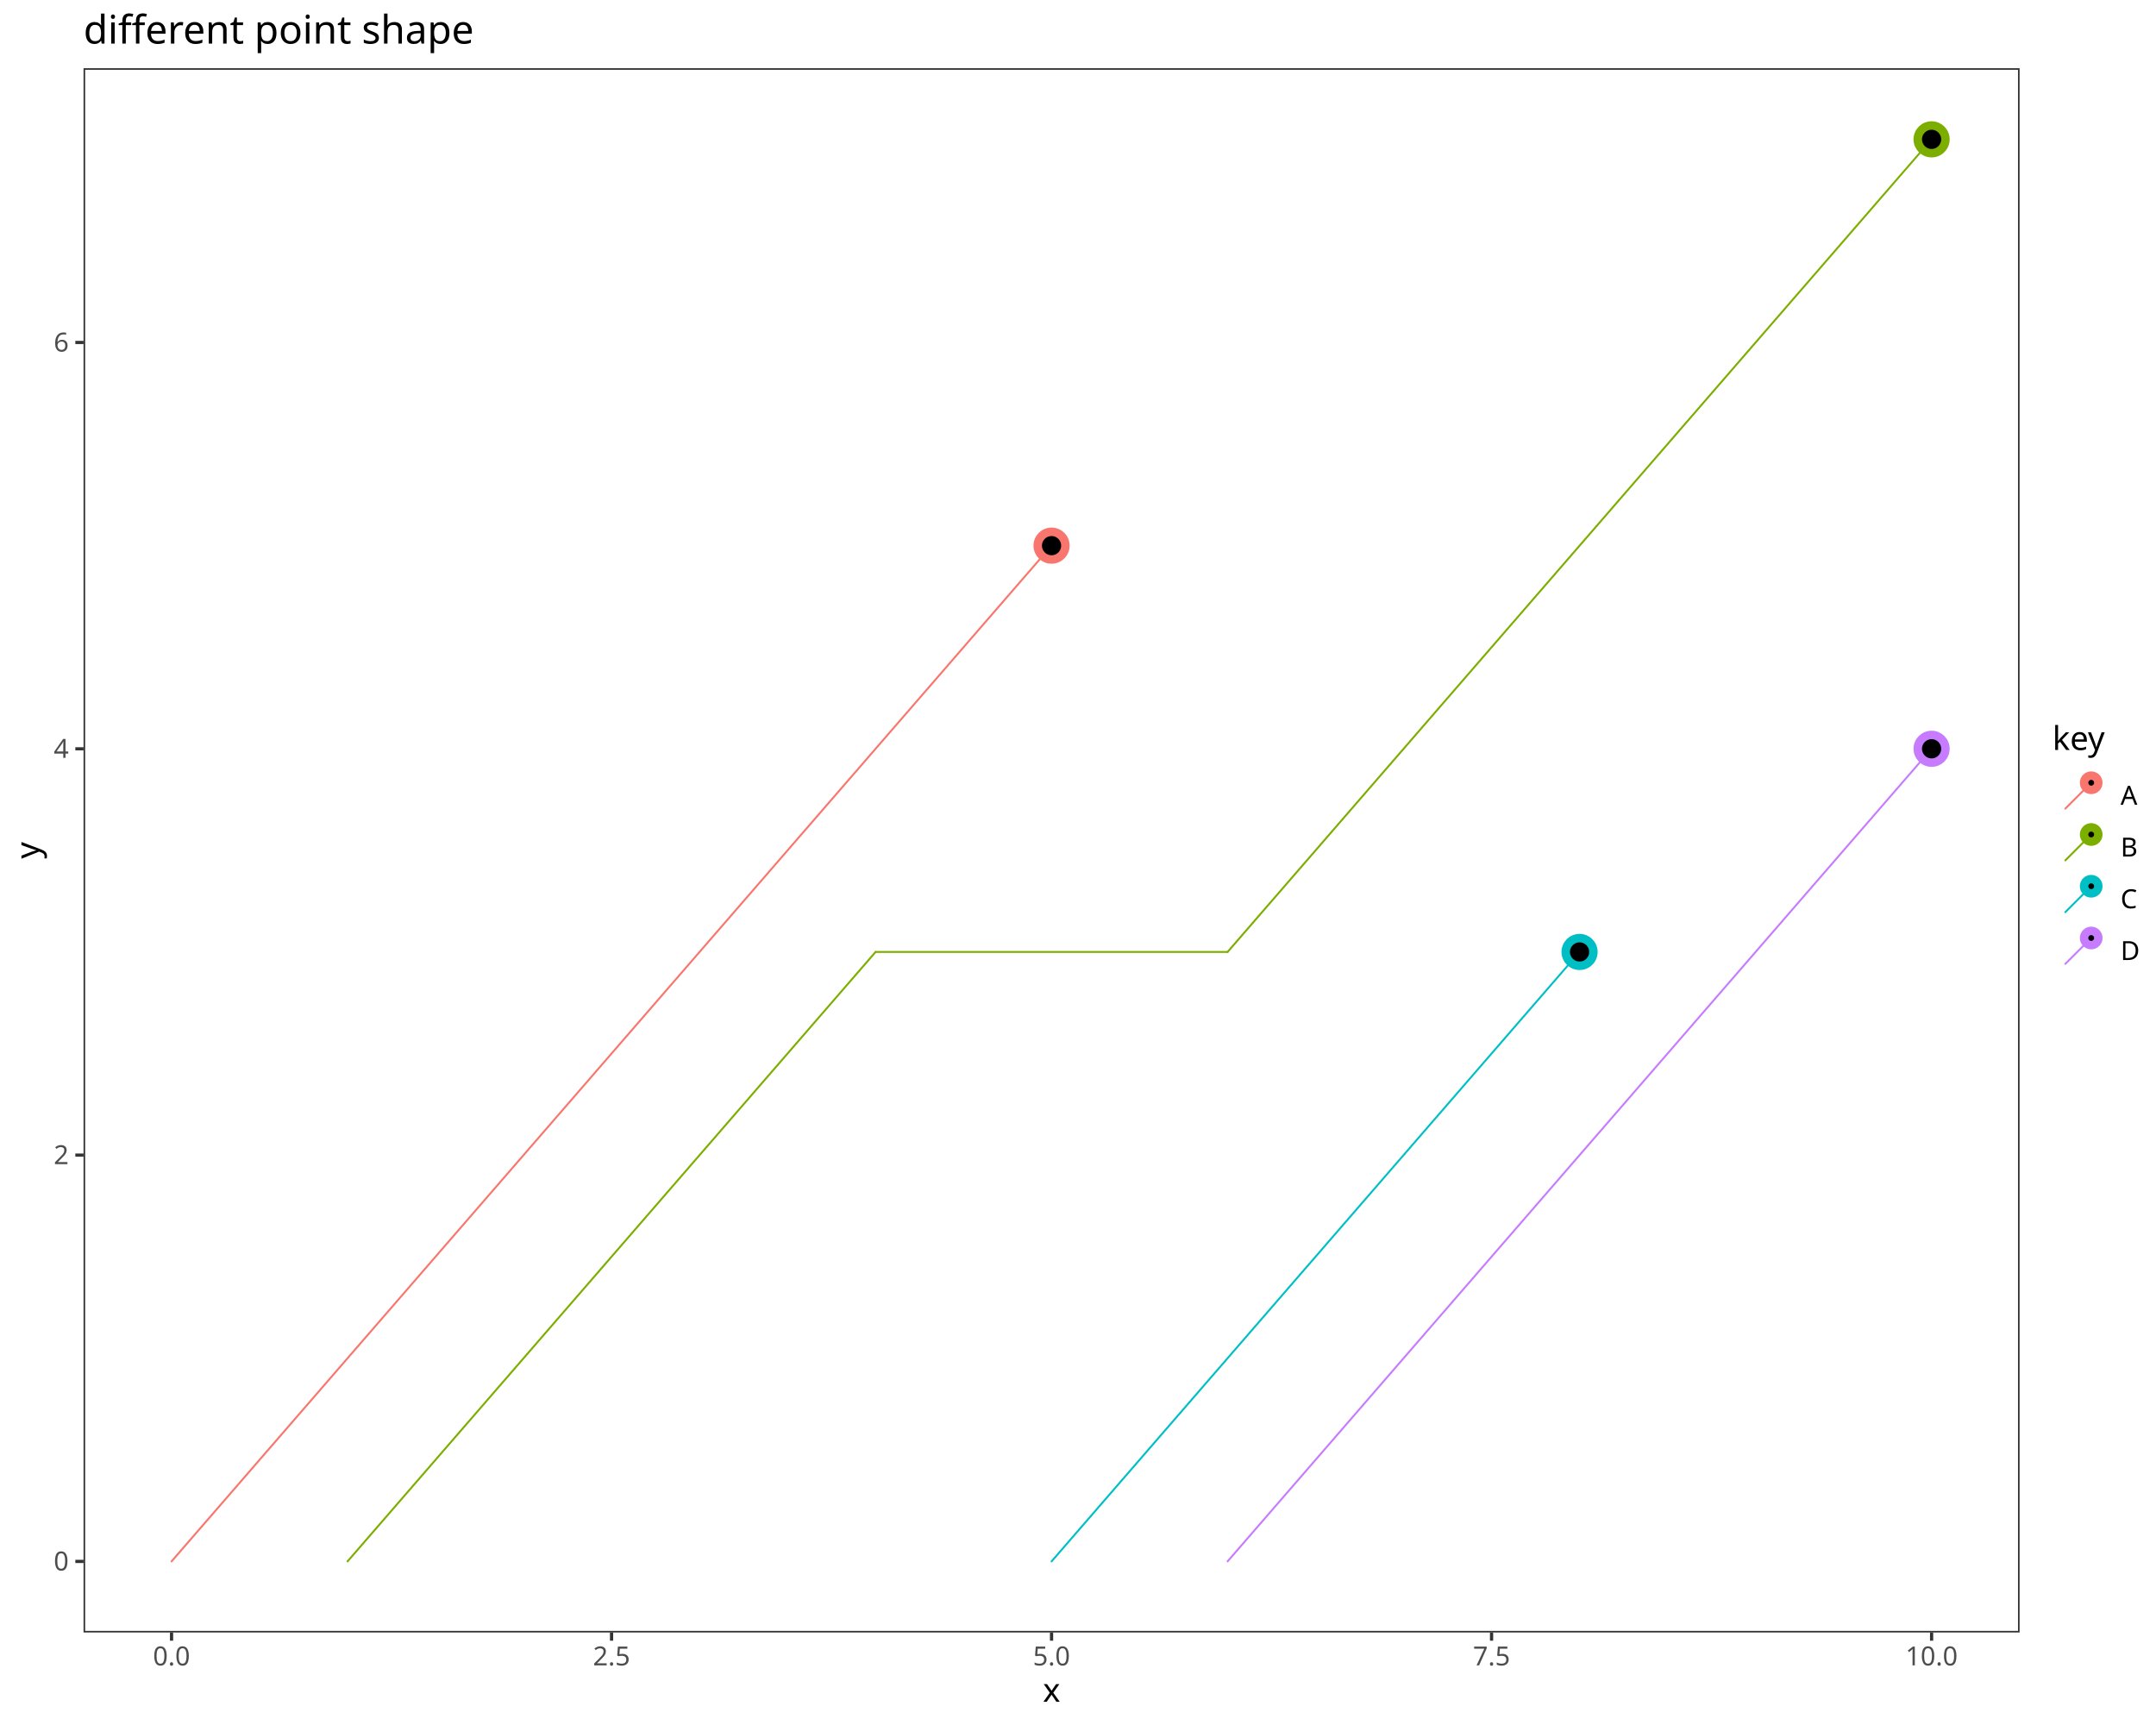
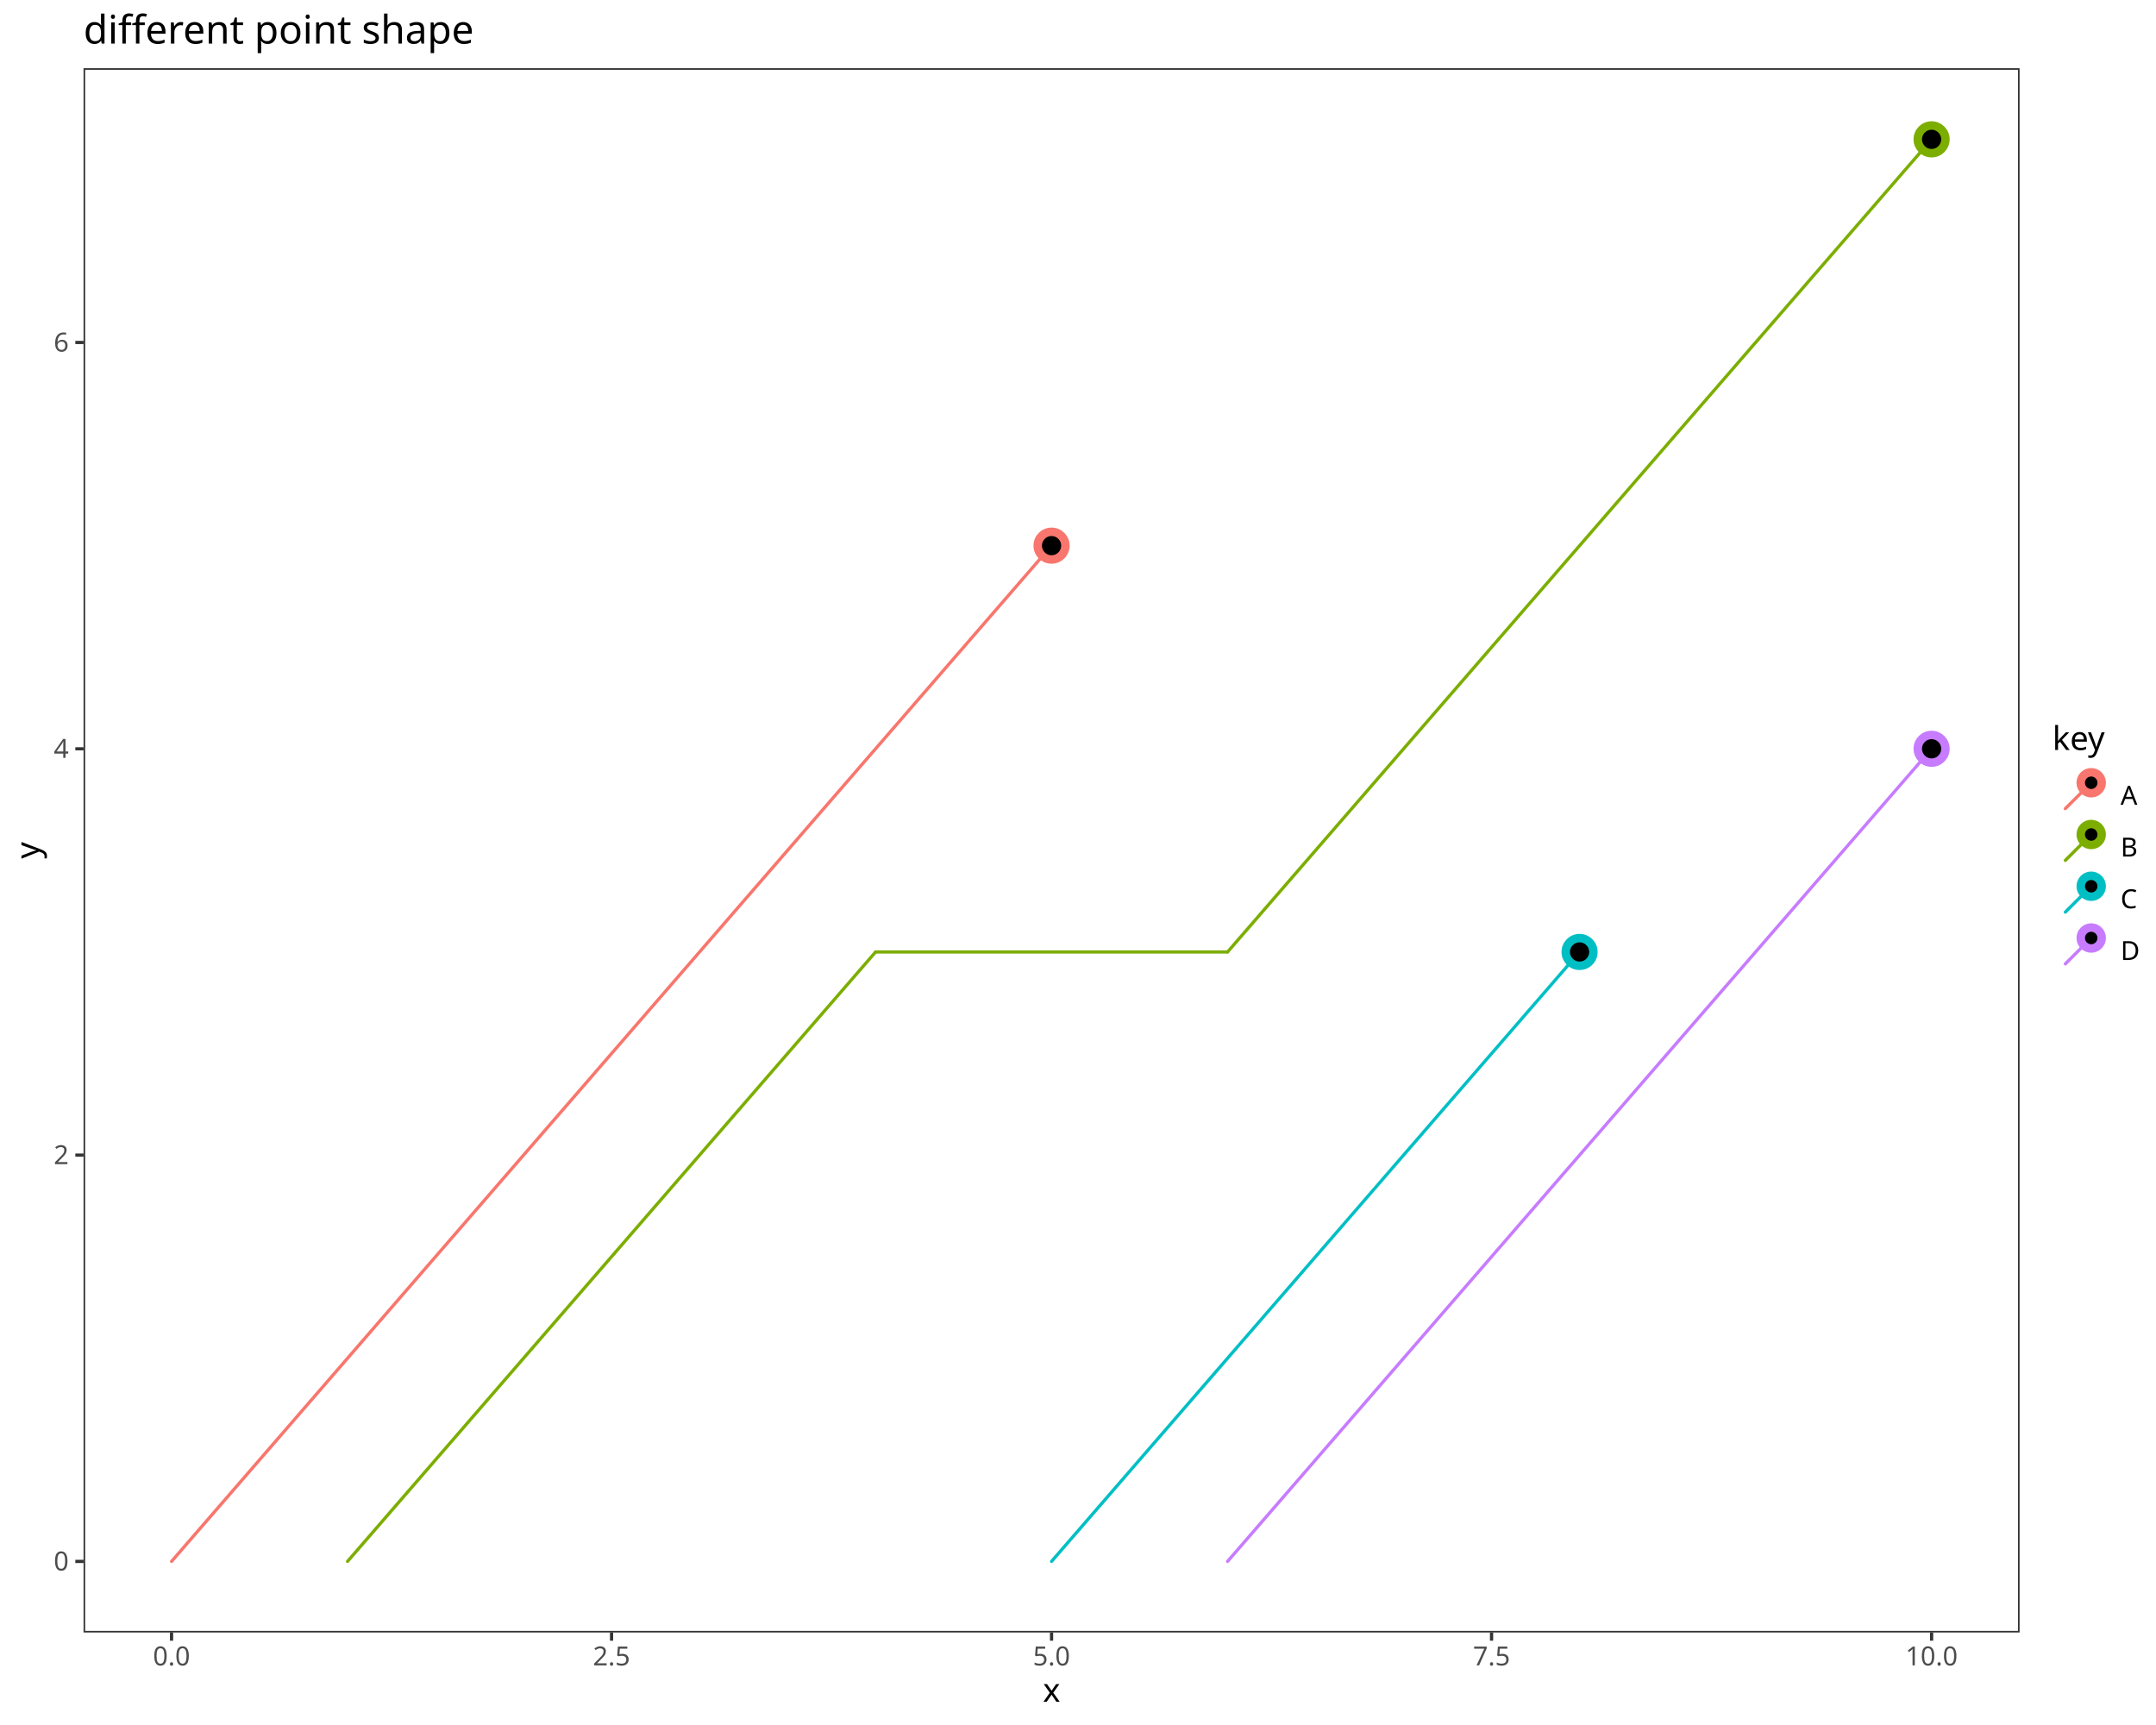
<svg xmlns="http://www.w3.org/2000/svg" class="svglite" data-engine-version="2.0" width="720.00pt" height="576.00pt" viewBox="0 0 720.00 576.00">
  <defs>
    <style type="text/css">
    .svglite line, .svglite polyline, .svglite polygon, .svglite path, .svglite rect, .svglite circle {
      fill: none;
      stroke: #000000;
      stroke-linecap: round;
      stroke-linejoin: round;
      stroke-miterlimit: 10.00;
    }
  </style>
  </defs>
  <rect width="100%" height="100%" style="stroke: none; fill: #FFFFFF;" />
  <defs>
    <clipPath id="cpMC4wMHw3MjAuMDB8MC4wMHw1NzYuMDA=">
      <rect x="0.00" y="0.00" width="720.00" height="576.00" />
    </clipPath>
  </defs>
  <g clip-path="url(#cpMC4wMHw3MjAuMDB8MC4wMHw1NzYuMDA=)">
    <rect x="0.00" y="0.00" width="720.00" height="576.00" style="stroke-width: 1.07; stroke: #FFFFFF; fill: #FFFFFF;" />
  </g>
  <defs>
    <clipPath id="cpMjcuOTB8Njc0LjQ1fDIyLjc4fDU0NS4xMQ==">
      <rect x="27.90" y="22.78" width="646.55" height="522.33" />
    </clipPath>
  </defs>
  <g clip-path="url(#cpMjcuOTB8Njc0LjQ1fDIyLjc4fDU0NS4xMQ==)">
    <rect x="27.90" y="22.78" width="646.55" height="522.33" style="stroke-width: 1.07; stroke: none; fill: #FFFFFF;" />
-     <line x1="57.29" y1="521.37" x2="351.17" y2="182.20" style="stroke-width: 0.64; stroke: #F8766D;" />
+     <line x1="57.29" y1="521.37" x2="351.17" y2="182.20" style="stroke-width: 1.07; stroke: #F8766D;" />
    <circle cx="351.17" cy="182.20" r="4.62" style="stroke-width: 2.83; stroke: #F8766D; fill: #000000;" />
-     <line x1="116.06" y1="521.37" x2="292.40" y2="317.87" style="stroke-width: 0.64; stroke: #7CAE00;" />
-     <line x1="292.40" y1="317.87" x2="409.95" y2="317.87" style="stroke-width: 0.64; stroke: #7CAE00;" />
-     <line x1="409.95" y1="317.87" x2="645.06" y2="46.53" style="stroke-width: 0.64; stroke: #7CAE00;" />
+     <line x1="116.06" y1="521.37" x2="292.40" y2="317.87" style="stroke-width: 1.07; stroke: #7CAE00;" />
+     <line x1="292.40" y1="317.87" x2="409.95" y2="317.87" style="stroke-width: 1.07; stroke: #7CAE00;" />
+     <line x1="409.95" y1="317.87" x2="645.06" y2="46.53" style="stroke-width: 1.07; stroke: #7CAE00;" />
    <circle cx="645.06" cy="46.53" r="4.62" style="stroke-width: 2.83; stroke: #7CAE00; fill: #000000;" />
-     <line x1="351.17" y1="521.37" x2="527.50" y2="317.87" style="stroke-width: 0.64; stroke: #00BFC4;" />
+     <line x1="351.17" y1="521.37" x2="527.50" y2="317.87" style="stroke-width: 1.07; stroke: #00BFC4;" />
    <circle cx="527.50" cy="317.87" r="4.62" style="stroke-width: 2.83; stroke: #00BFC4; fill: #000000;" />
-     <line x1="409.95" y1="521.37" x2="645.06" y2="250.03" style="stroke-width: 0.64; stroke: #C77CFF;" />
+     <line x1="409.95" y1="521.37" x2="645.06" y2="250.03" style="stroke-width: 1.07; stroke: #C77CFF;" />
    <circle cx="645.06" cy="250.03" r="4.62" style="stroke-width: 2.83; stroke: #C77CFF; fill: #000000;" />
    <rect x="27.90" y="22.78" width="646.55" height="522.33" style="stroke-width: 1.07; stroke: #333333;" />
  </g>
  <g clip-path="url(#cpMC4wMHw3MjAuMDB8MC4wMHw1NzYuMDA=)">
    <text x="22.97" y="524.40" text-anchor="end" style="font-size: 8.80px; fill: #4D4D4D; font-family: sans;" textLength="4.89px" lengthAdjust="spacingAndGlyphs">0</text>
    <text x="22.97" y="388.73" text-anchor="end" style="font-size: 8.80px; fill: #4D4D4D; font-family: sans;" textLength="4.89px" lengthAdjust="spacingAndGlyphs">2</text>
    <text x="22.97" y="253.06" text-anchor="end" style="font-size: 8.80px; fill: #4D4D4D; font-family: sans;" textLength="4.89px" lengthAdjust="spacingAndGlyphs">4</text>
    <text x="22.97" y="117.39" text-anchor="end" style="font-size: 8.80px; fill: #4D4D4D; font-family: sans;" textLength="4.89px" lengthAdjust="spacingAndGlyphs">6</text>
    <polyline points="25.16,521.37 27.90,521.37 " style="stroke-width: 1.07; stroke: #333333; stroke-linecap: butt;" />
    <polyline points="25.16,385.70 27.90,385.70 " style="stroke-width: 1.07; stroke: #333333; stroke-linecap: butt;" />
    <polyline points="25.16,250.03 27.90,250.03 " style="stroke-width: 1.07; stroke: #333333; stroke-linecap: butt;" />
    <polyline points="25.16,114.36 27.90,114.36 " style="stroke-width: 1.07; stroke: #333333; stroke-linecap: butt;" />
    <polyline points="57.29,547.85 57.29,545.11 " style="stroke-width: 1.07; stroke: #333333; stroke-linecap: butt;" />
    <polyline points="204.23,547.85 204.23,545.11 " style="stroke-width: 1.07; stroke: #333333; stroke-linecap: butt;" />
    <polyline points="351.17,547.85 351.17,545.11 " style="stroke-width: 1.07; stroke: #333333; stroke-linecap: butt;" />
    <polyline points="498.11,547.85 498.11,545.11 " style="stroke-width: 1.07; stroke: #333333; stroke-linecap: butt;" />
    <polyline points="645.06,547.85 645.06,545.11 " style="stroke-width: 1.07; stroke: #333333; stroke-linecap: butt;" />
    <text x="57.29" y="556.10" text-anchor="middle" style="font-size: 8.80px; fill: #4D4D4D; font-family: sans;" textLength="12.23px" lengthAdjust="spacingAndGlyphs">0.0</text>
    <text x="204.23" y="556.10" text-anchor="middle" style="font-size: 8.80px; fill: #4D4D4D; font-family: sans;" textLength="12.23px" lengthAdjust="spacingAndGlyphs">2.5</text>
    <text x="351.17" y="556.10" text-anchor="middle" style="font-size: 8.80px; fill: #4D4D4D; font-family: sans;" textLength="12.23px" lengthAdjust="spacingAndGlyphs">5.0</text>
    <text x="498.11" y="556.10" text-anchor="middle" style="font-size: 8.80px; fill: #4D4D4D; font-family: sans;" textLength="12.23px" lengthAdjust="spacingAndGlyphs">7.5</text>
    <text x="645.06" y="556.10" text-anchor="middle" style="font-size: 8.80px; fill: #4D4D4D; font-family: sans;" textLength="17.13px" lengthAdjust="spacingAndGlyphs">10.0</text>
    <text x="351.17" y="568.24" text-anchor="middle" style="font-size: 11.00px; font-family: sans;" textLength="5.50px" lengthAdjust="spacingAndGlyphs">x</text>
    <text transform="translate(13.05,283.95) rotate(-90)" text-anchor="middle" style="font-size: 11.00px; font-family: sans;" textLength="5.50px" lengthAdjust="spacingAndGlyphs">y</text>
    <rect x="685.40" y="241.72" width="29.12" height="84.45" style="stroke-width: 1.07; stroke: none; fill: #FFFFFF;" />
    <text x="685.40" y="250.43" style="font-size: 11.00px; font-family: sans;" textLength="17.13px" lengthAdjust="spacingAndGlyphs">key</text>
    <rect x="685.40" y="257.05" width="17.28" height="17.28" style="stroke-width: 1.07; stroke: none; fill: #FFFFFF;" />
-     <line x1="689.72" y1="270.01" x2="698.36" y2="261.37" style="stroke-width: 0.64; stroke: #F8766D;" />
-     <circle cx="698.36" cy="261.37" r="2.38" style="stroke-width: 2.83; stroke: #F8766D; fill: #000000;" />
+     <line x1="689.72" y1="270.01" x2="698.36" y2="261.37" style="stroke-width: 1.07; stroke: #F8766D;" />
+     <circle cx="698.36" cy="261.37" r="3.50" style="stroke-width: 2.83; stroke: #F8766D; fill: #000000;" />
    <rect x="685.40" y="274.33" width="17.28" height="17.28" style="stroke-width: 1.07; stroke: none; fill: #FFFFFF;" />
-     <line x1="689.72" y1="287.29" x2="698.36" y2="278.65" style="stroke-width: 0.64; stroke: #7CAE00;" />
-     <circle cx="698.36" cy="278.65" r="2.38" style="stroke-width: 2.83; stroke: #7CAE00; fill: #000000;" />
+     <line x1="689.72" y1="287.29" x2="698.36" y2="278.65" style="stroke-width: 1.07; stroke: #7CAE00;" />
+     <circle cx="698.36" cy="278.65" r="3.50" style="stroke-width: 2.83; stroke: #7CAE00; fill: #000000;" />
    <rect x="685.40" y="291.61" width="17.28" height="17.28" style="stroke-width: 1.07; stroke: none; fill: #FFFFFF;" />
-     <line x1="689.72" y1="304.57" x2="698.36" y2="295.93" style="stroke-width: 0.64; stroke: #00BFC4;" />
-     <circle cx="698.36" cy="295.93" r="2.38" style="stroke-width: 2.83; stroke: #00BFC4; fill: #000000;" />
+     <line x1="689.72" y1="304.57" x2="698.36" y2="295.93" style="stroke-width: 1.07; stroke: #00BFC4;" />
+     <circle cx="698.36" cy="295.93" r="3.50" style="stroke-width: 2.83; stroke: #00BFC4; fill: #000000;" />
    <rect x="685.40" y="308.89" width="17.28" height="17.28" style="stroke-width: 1.07; stroke: none; fill: #FFFFFF;" />
-     <line x1="689.72" y1="321.85" x2="698.36" y2="313.21" style="stroke-width: 0.64; stroke: #C77CFF;" />
-     <circle cx="698.36" cy="313.21" r="2.38" style="stroke-width: 2.83; stroke: #C77CFF; fill: #000000;" />
+     <line x1="689.72" y1="321.85" x2="698.36" y2="313.21" style="stroke-width: 1.07; stroke: #C77CFF;" />
+     <circle cx="698.36" cy="313.21" r="3.50" style="stroke-width: 2.83; stroke: #C77CFF; fill: #000000;" />
    <text x="708.16" y="268.72" style="font-size: 8.80px; font-family: sans;" textLength="5.87px" lengthAdjust="spacingAndGlyphs">A</text>
    <text x="708.16" y="286.00" style="font-size: 8.80px; font-family: sans;" textLength="5.87px" lengthAdjust="spacingAndGlyphs">B</text>
    <text x="708.16" y="303.28" style="font-size: 8.80px; font-family: sans;" textLength="6.36px" lengthAdjust="spacingAndGlyphs">C</text>
    <text x="708.16" y="320.56" style="font-size: 8.80px; font-family: sans;" textLength="6.36px" lengthAdjust="spacingAndGlyphs">D</text>
    <text x="27.90" y="14.56" style="font-size: 13.20px; font-family: sans;" textLength="119.62px" lengthAdjust="spacingAndGlyphs">different point shape</text>
  </g>
</svg>
